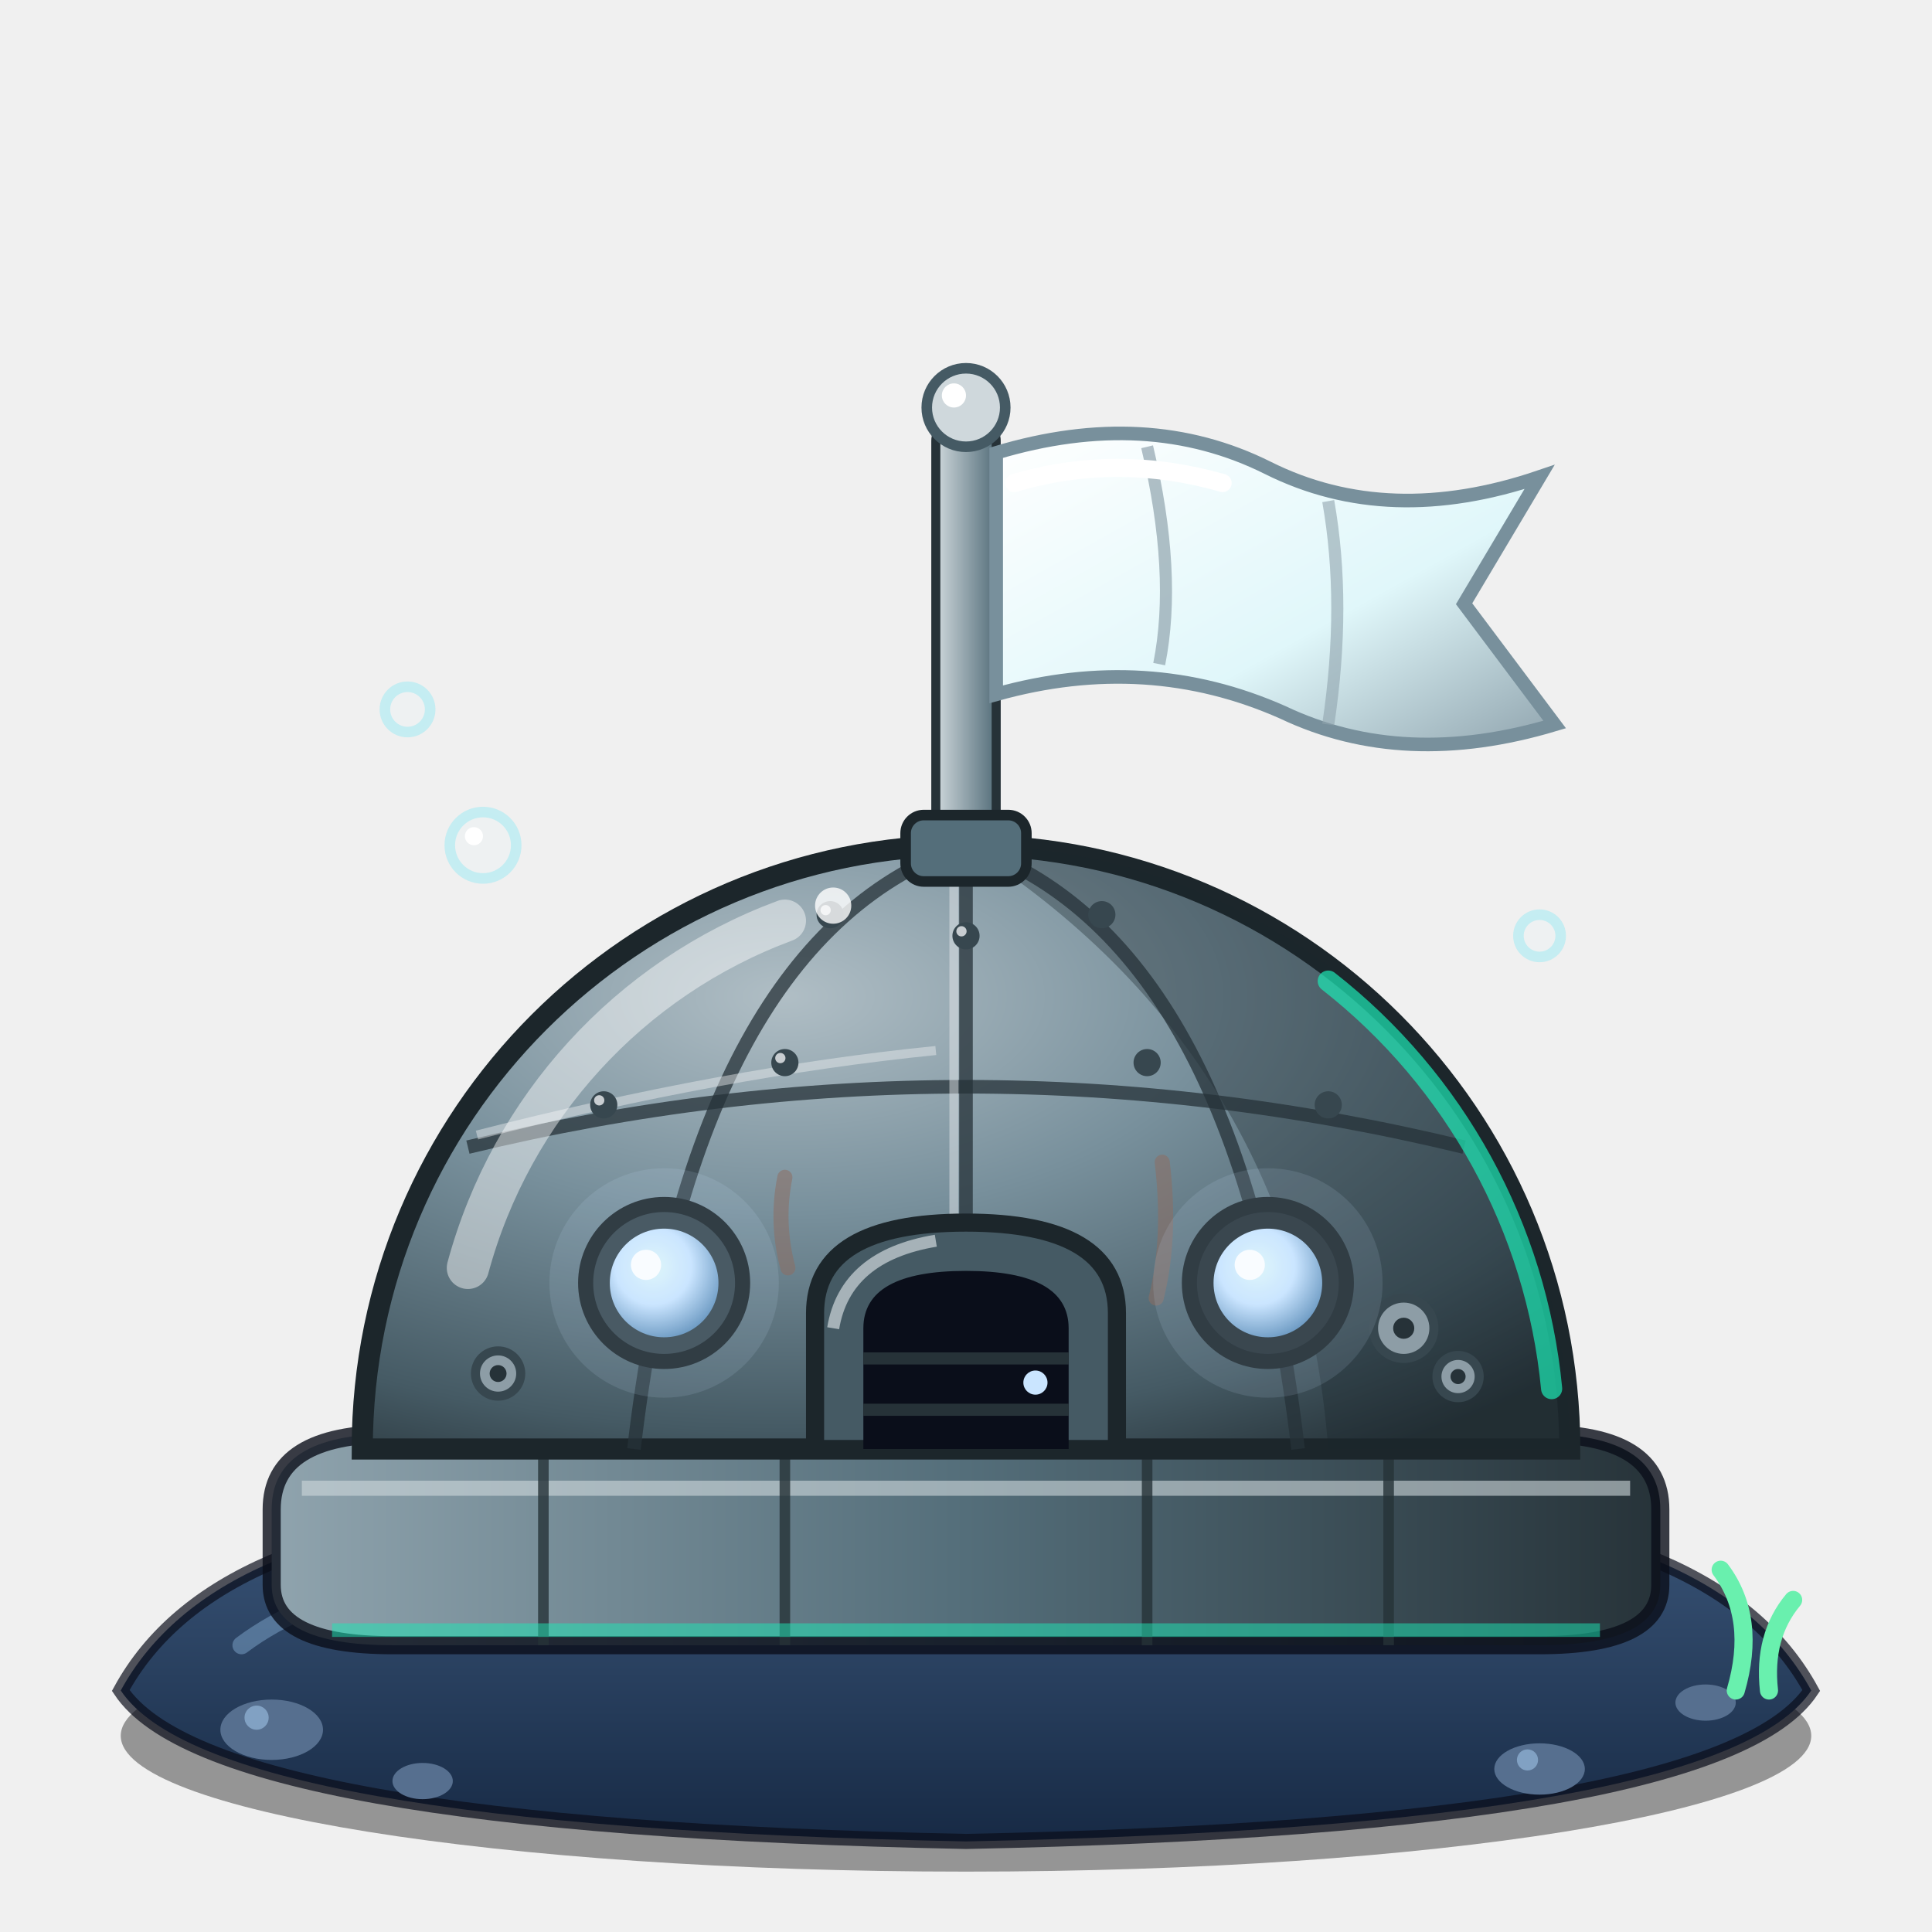
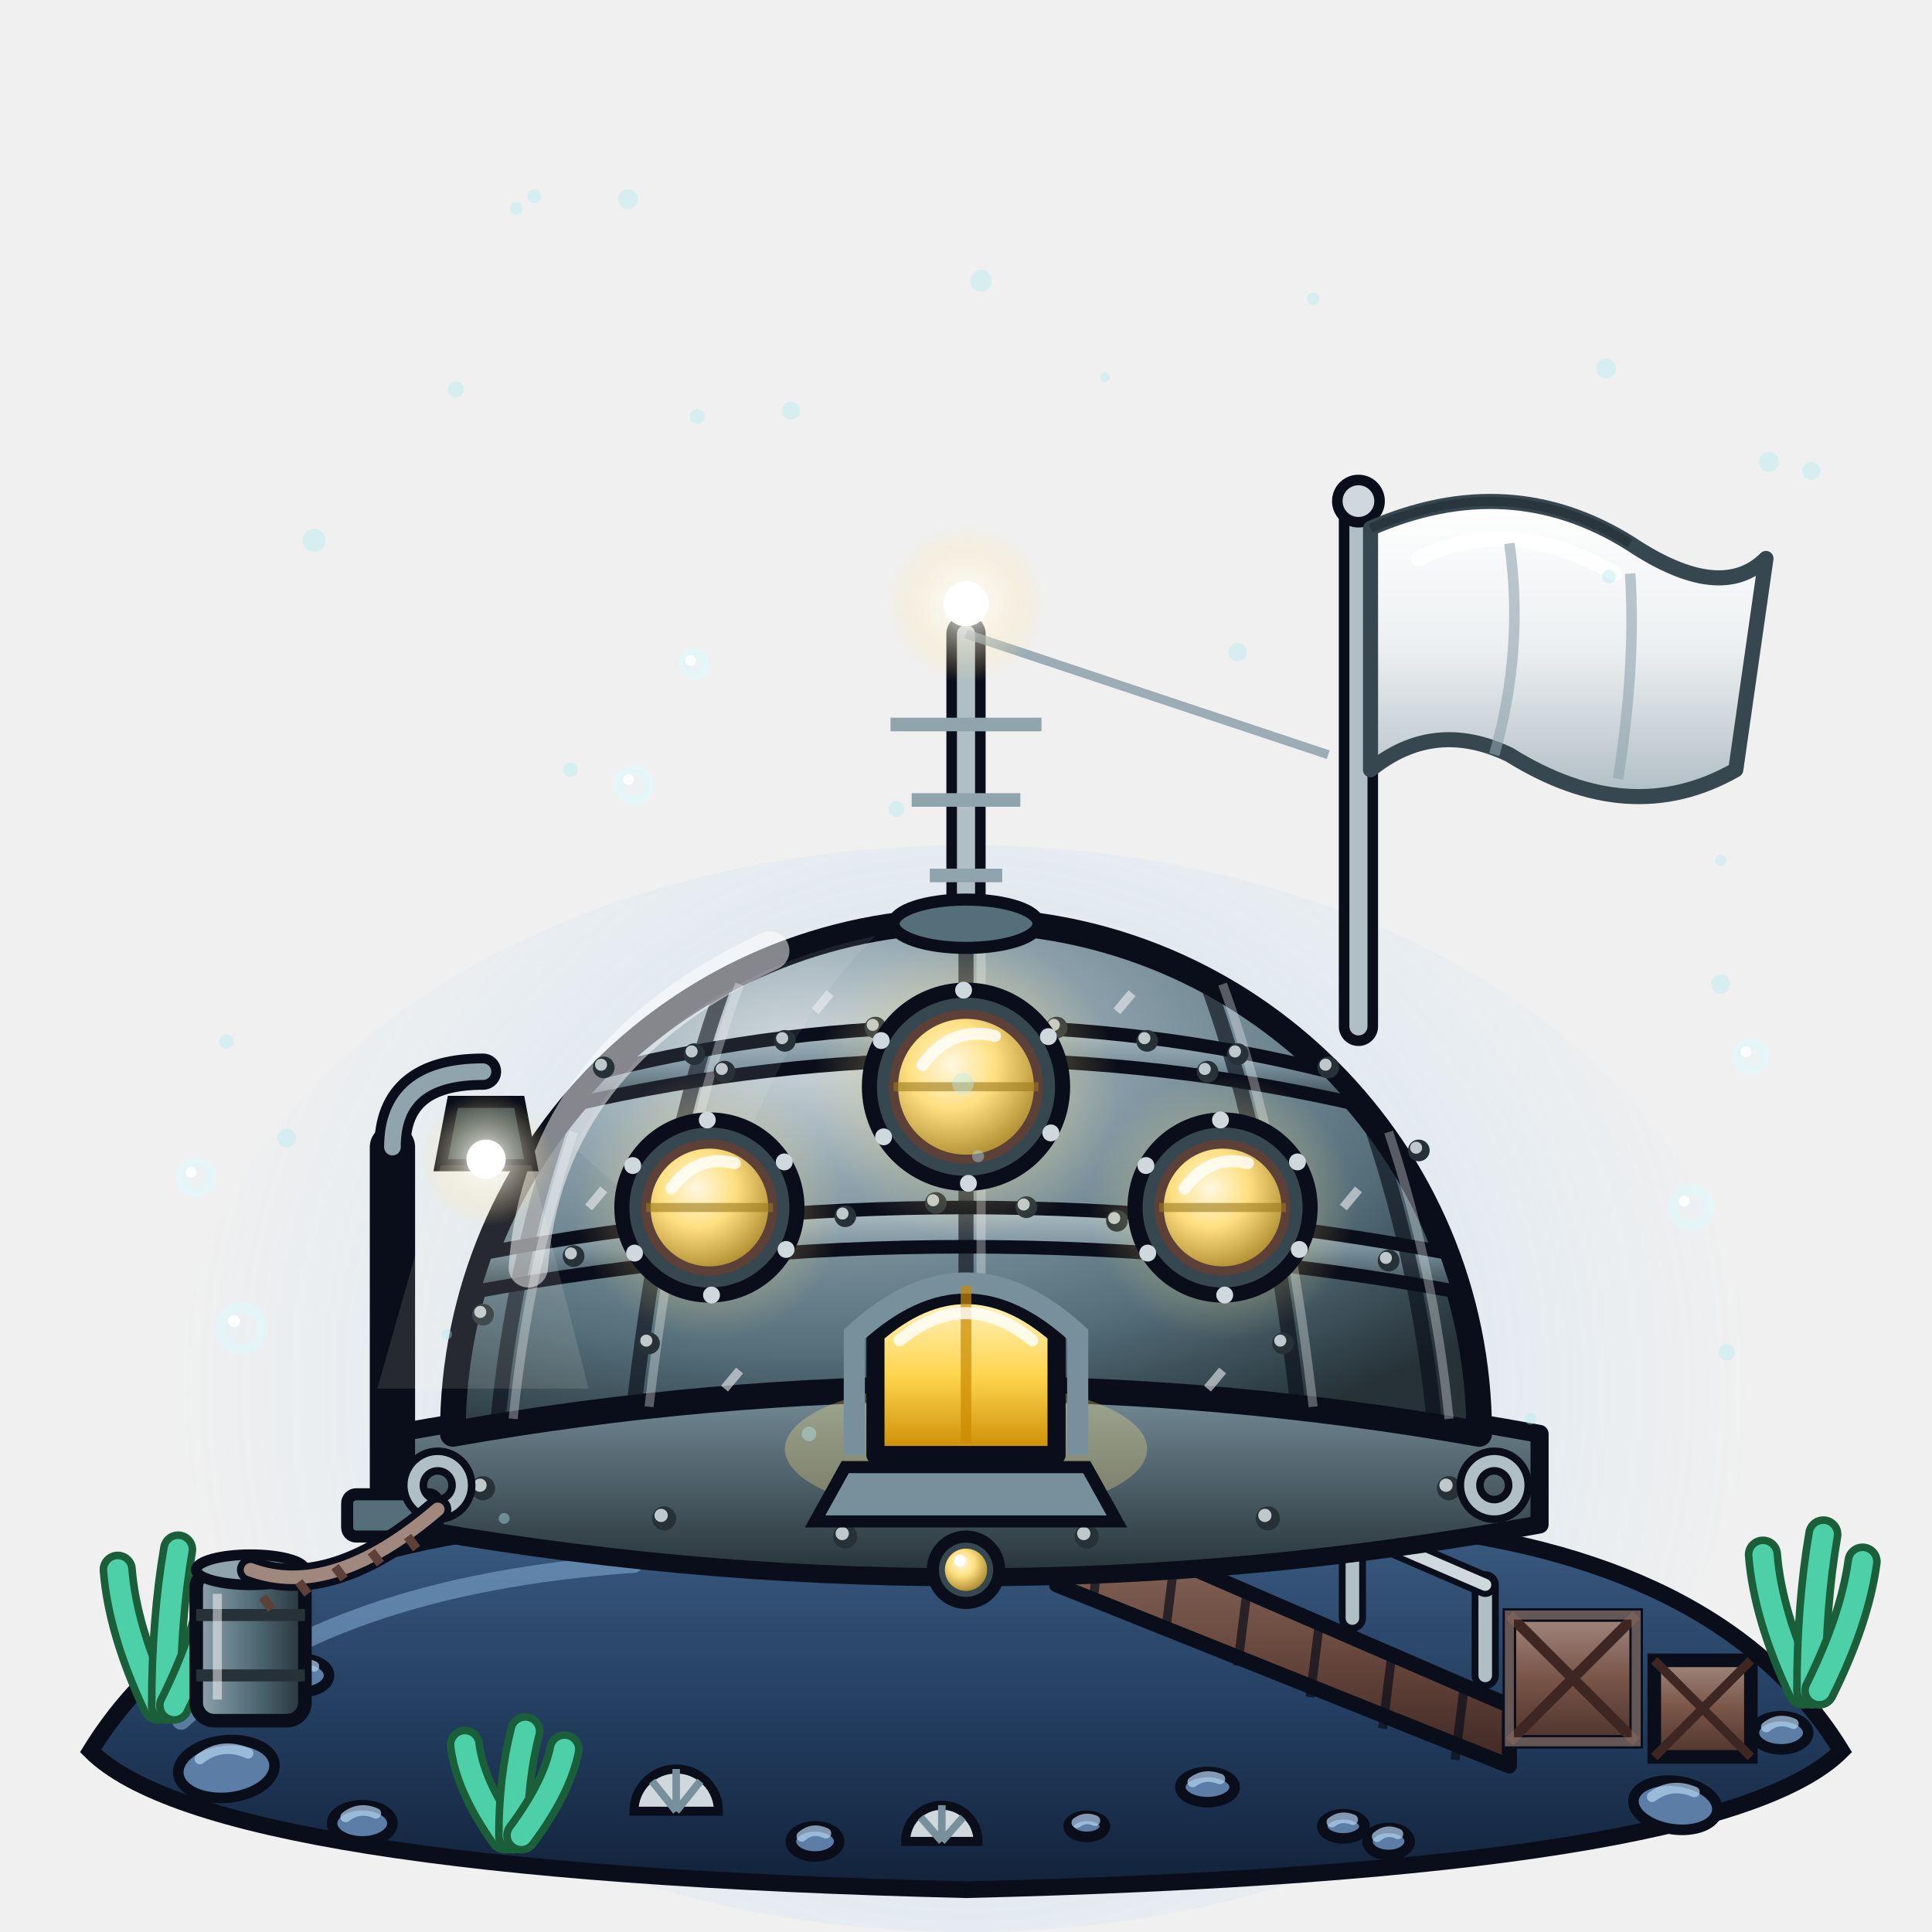
<svg xmlns="http://www.w3.org/2000/svg" viewBox="0 0 64 64">
  <defs>
+     <radialGradient id="fnGlow" cx="32" cy="46" r="26" gradientUnits="userSpaceOnUse">
+       <stop offset="0" stop-color="#90CAF9" stop-opacity="0.3" />
+       <stop offset="0.6" stop-color="#64B5F6" stop-opacity="0.1" />
+       <stop offset="1" stop-color="#64B5F6" stop-opacity="0" />
+     </radialGradient>
    <linearGradient id="fnSand" x1="0" y1="0" x2="0" y2="1">
-       <stop offset="0" stop-color="#3A5578" />
-       <stop offset="1" stop-color="#172A45" />
-     </linearGradient>
-     <radialGradient id="fnDome" cx="0.35" cy="0.25" r="0.9">
+       <stop offset="0" stop-color="#3A5A80" />
+       <stop offset="0.55" stop-color="#223C5E" />
+       <stop offset="1" stop-color="#12223A" />
+     </linearGradient>
+     <radialGradient id="fnMetal" cx="0.35" cy="0.25" r="0.85">
+       <stop offset="0" stop-color="#CFD8DC" />
+       <stop offset="0.3" stop-color="#90A4AE" />
+       <stop offset="0.7" stop-color="#546E7A" />
+       <stop offset="1" stop-color="#263238" />
+     </radialGradient>
+     <linearGradient id="fnBand" x1="0" y1="0" x2="0" y2="1">
      <stop offset="0" stop-color="#B0BEC5" />
-       <stop offset="0.4" stop-color="#78909C" />
-       <stop offset="0.8" stop-color="#455A64" />
+       <stop offset="0.5" stop-color="#78909C" />
+       <stop offset="1" stop-color="#37474F" />
+     </linearGradient>
+     <linearGradient id="fnBase" x1="0" y1="0" x2="0" y2="1">
+       <stop offset="0" stop-color="#78909C" />
      <stop offset="1" stop-color="#263238" />
-     </radialGradient>
-     <linearGradient id="fnBand" x1="0" y1="0" x2="1" y2="0">
+     </linearGradient>
+     <radialGradient id="fnWindow" cx="0.4" cy="0.35" r="0.75">
+       <stop offset="0" stop-color="#FFF8E1" />
+       <stop offset="0.4" stop-color="#FFE082" />
+       <stop offset="1" stop-color="#9C7A1E" />
+     </radialGradient>
+     <radialGradient id="fnWinGlow" cx="0.5" cy="0.5" r="0.5">
+       <stop offset="0" stop-color="#FFE082" stop-opacity="0.55" />
+       <stop offset="1" stop-color="#FFE082" stop-opacity="0" />
+     </radialGradient>
+     <linearGradient id="fnDoor" x1="0" y1="0" x2="0" y2="1">
+       <stop offset="0" stop-color="#FFF3C4" />
+       <stop offset="0.5" stop-color="#FFD54F" />
+       <stop offset="1" stop-color="#C98A00" />
+     </linearGradient>
+     <linearGradient id="fnFlag" x1="0" y1="0" x2="0" y2="1">
+       <stop offset="0" stop-color="#FFFFFF" />
+       <stop offset="0.5" stop-color="#ECEFF1" />
+       <stop offset="1" stop-color="#B0BEC5" />
+     </linearGradient>
+     <linearGradient id="fnPlank" x1="0" y1="0" x2="0" y2="1">
+       <stop offset="0" stop-color="#8D6E63" />
+       <stop offset="0.5" stop-color="#6D4C41" />
+       <stop offset="1" stop-color="#3E2723" />
+     </linearGradient>
+     <radialGradient id="fnLamp" cx="0.5" cy="0.5" r="0.5">
+       <stop offset="0" stop-color="#FFFFFF" stop-opacity="0.95" />
+       <stop offset="0.4" stop-color="#FFF8E1" stop-opacity="0.5" />
+       <stop offset="1" stop-color="#FFE082" stop-opacity="0" />
+     </radialGradient>
+     <linearGradient id="fnPost" x1="0" y1="0" x2="1" y2="0">
+       <stop offset="0" stop-color="#B0BEC5" />
+       <stop offset="0.5" stop-color="#607D8B" />
+       <stop offset="1" stop-color="#263238" />
+     </linearGradient>
+     <linearGradient id="fnCrate" x1="0" y1="0" x2="0" y2="1">
+       <stop offset="0" stop-color="#A1887F" />
+       <stop offset="0.5" stop-color="#795548" />
+       <stop offset="1" stop-color="#4E342E" />
+     </linearGradient>
+     <linearGradient id="fnBarrel" x1="0" y1="0" x2="1" y2="0">
      <stop offset="0" stop-color="#90A4AE" />
      <stop offset="0.5" stop-color="#546E7A" />
      <stop offset="1" stop-color="#263238" />
    </linearGradient>
-     <linearGradient id="fnFlag" x1="0" y1="0" x2="1" y2="1">
-       <stop offset="0" stop-color="#FFFFFF" />
-       <stop offset="0.6" stop-color="#E0F7FA" />
-       <stop offset="1" stop-color="#90A4AE" />
-     </linearGradient>
-     <linearGradient id="fnPole" x1="0" y1="0" x2="1" y2="0">
-       <stop offset="0" stop-color="#CFD8DC" />
-       <stop offset="1" stop-color="#546E7A" />
-     </linearGradient>
-     <radialGradient id="fnPort" cx="0.4" cy="0.35" r="0.7">
-       <stop offset="0" stop-color="#E0F7FA" />
-       <stop offset="0.5" stop-color="#CAE5FF" />
-       <stop offset="1" stop-color="#5C8DB8" />
-     </radialGradient>
  </defs>
-   <ellipse cx="32" cy="57.5" rx="28" ry="4.5" fill="#000" fill-opacity="0.38" />
-   <path d="M4 56 Q7 50.5 18 50 H46 Q57 50.5 60 56 Q57 60.5 32 61 Q7 60.5 4 56 Z" fill="url(#fnSand)" stroke="#0A0E1A" stroke-width="0.5" stroke-opacity="0.7" />
-   <path d="M8 54.5 Q12 51.5 22 51.2" fill="none" stroke="#7FA6CC" stroke-width="0.6" stroke-opacity="0.5" stroke-linecap="round" />
-   <g fill="#566F8F">
-     <ellipse cx="9" cy="57.3" rx="1.7" ry="1" />
-     <ellipse cx="14" cy="59" rx="1" ry="0.6" />
-     <ellipse cx="51" cy="58.6" rx="1.5" ry="0.85" />
-     <ellipse cx="56.5" cy="56.4" rx="1" ry="0.6" />
-   </g>
-   <g fill="#9EC3E6" fill-opacity="0.6">
-     <circle cx="8.5" cy="56.9" r="0.4" />
-     <circle cx="50.6" cy="58.3" r="0.35" />
-   </g>
-   <path d="M57.5 56 Q58.2 53.6 57 52 M58.6 56 Q58.4 54.2 59.4 53" fill="none" stroke="#69F0AE" stroke-width="0.6" stroke-linecap="round" />
-   <path d="M9 50 Q9 47.5 13 47.5 H51 Q55 47.5 55 50 V52.5 Q55 54.5 51 54.5 H13 Q9 54.5 9 52.5 Z" fill="url(#fnBand)" stroke="#0A0E1A" stroke-width="0.6" stroke-opacity="0.8" />
-   <path d="M10 49.3 H54" stroke="#CFD8DC" stroke-width="0.5" stroke-opacity="0.6" />
-   <path d="M18 47.5 V54.5 M26 47.5 V54.5 M38 47.5 V54.5 M46 47.5 V54.5" stroke="#263238" stroke-width="0.35" stroke-opacity="0.8" />
-   <path d="M11 54 H53" stroke="#1DE9B6" stroke-width="0.45" stroke-opacity="0.5" />
-   <path d="M12 48 A20 20 0 0 1 52 48 Z" fill="url(#fnDome)" stroke="#1C262B" stroke-width="0.7" />
-   <path d="M32 28 A20 20 0 0 1 52 48 H44 Q43 35 32 28 Z" fill="#1C262B" fill-opacity="0.35" />
-   <g fill="none" stroke="#263238" stroke-width="0.45" stroke-opacity="0.75">
-     <path d="M32 28 V48" />
-     <path d="M32 28 Q23 31 21 48" />
-     <path d="M32 28 Q41 31 43 48" />
-     <path d="M15.5 38 Q32 34 48.5 38" />
-   </g>
-   <g fill="none" stroke="#ECEFF1" stroke-width="0.3" stroke-opacity="0.45">
-     <path d="M31.6 28.5 V47" />
-     <path d="M15.8 37.6 Q24 35.5 31 34.8" />
-   </g>
-   <g fill="#37474F">
-     <circle cx="20" cy="36.6" r="0.45" />
-     <circle cx="26" cy="35.2" r="0.45" />
-     <circle cx="38" cy="35.2" r="0.45" />
-     <circle cx="44" cy="36.6" r="0.45" />
-     <circle cx="32" cy="31" r="0.45" />
-     <circle cx="27.5" cy="30.3" r="0.45" />
-     <circle cx="36.5" cy="30.3" r="0.45" />
-   </g>
-   <g fill="#ECEFF1" fill-opacity="0.8">
-     <circle cx="19.85" cy="36.45" r="0.17" />
-     <circle cx="25.85" cy="35.05" r="0.17" />
-     <circle cx="31.85" cy="30.85" r="0.17" />
-     <circle cx="27.35" cy="30.15" r="0.17" />
-   </g>
-   <g fill="#8D9DA6" stroke="#37474F" stroke-width="0.3">
-     <circle cx="46.5" cy="44" r="1" />
-     <circle cx="48.3" cy="45.6" r="0.7" />
-     <circle cx="16.5" cy="45.5" r="0.75" />
-   </g>
-   <g fill="#263238">
-     <circle cx="46.5" cy="44" r="0.35" />
-     <circle cx="48.3" cy="45.6" r="0.25" />
-     <circle cx="16.5" cy="45.5" r="0.28" />
-   </g>
-   <path d="M38.5 38.5 Q38.8 41 38.3 43 M26 39 Q25.7 40.5 26.1 42" fill="none" stroke="#8D6E63" stroke-width="0.5" stroke-opacity="0.55" stroke-linecap="round" />
-   <path d="M15.5 42 A17 17 0 0 1 26 30.5" fill="none" stroke="#fff" stroke-width="1.4" stroke-linecap="round" stroke-opacity="0.45" />
-   <circle cx="27.6" cy="30" r="0.6" fill="#fff" fill-opacity="0.8" />
-   <path d="M44 32.5 A19.5 19.5 0 0 1 51.4 46" fill="none" stroke="#1DE9B6" stroke-width="0.7" stroke-opacity="0.7" stroke-linecap="round" />
-   <g>
-     <circle cx="22" cy="42.5" r="2.6" fill="#37474F" stroke="#1C262B" stroke-width="0.5" />
-     <circle cx="22" cy="42.5" r="1.8" fill="url(#fnPort)" />
-     <circle cx="21.4" cy="41.9" r="0.5" fill="#fff" />
-     <circle cx="42" cy="42.5" r="2.6" fill="#263238" stroke="#1C262B" stroke-width="0.5" />
-     <circle cx="42" cy="42.5" r="1.8" fill="url(#fnPort)" />
-     <circle cx="41.4" cy="41.9" r="0.5" fill="#fff" />
-     <circle cx="22" cy="42.5" r="3.8" fill="#CAE5FF" fill-opacity="0.12" />
-     <circle cx="42" cy="42.5" r="3.8" fill="#CAE5FF" fill-opacity="0.12" />
-   </g>
-   <path d="M27 48 V43.5 Q27 40.5 32 40.5 Q37 40.5 37 43.5 V48 Z" fill="#455A64" stroke="#1C262B" stroke-width="0.6" />
-   <path d="M28.6 48 V44 Q28.6 42.1 32 42.1 Q35.4 42.1 35.4 44 V48 Z" fill="#0A0E1A" />
-   <path d="M28.6 45 H35.4 M28.6 46.7 H35.4" stroke="#263238" stroke-width="0.4" />
-   <circle cx="34.3" cy="45.8" r="0.4" fill="#CAE5FF" />
-   <path d="M27.6 44 Q28 41.6 31 41.1" fill="none" stroke="#CFD8DC" stroke-width="0.4" stroke-opacity="0.7" />
-   <rect x="31" y="14" width="2" height="15" rx="0.6" fill="url(#fnPole)" stroke="#263238" stroke-width="0.3" />
-   <circle cx="32" cy="13.5" r="1.3" fill="#CFD8DC" stroke="#455A64" stroke-width="0.35" />
-   <circle cx="31.6" cy="13.1" r="0.4" fill="#fff" />
-   <rect x="30" y="27" width="4" height="2.2" rx="0.6" fill="#546E7A" stroke="#1C262B" stroke-width="0.35" />
-   <path d="M33 15 Q38 13.5 42 15.5 Q46 17.5 51 15.8 L48.5 20 L51.5 24 Q46.5 25.5 42.5 23.6 Q38 21.6 33 23 Z" fill="url(#fnFlag)" stroke="#78909C" stroke-width="0.45" />
-   <path d="M38 14.8 Q39 19 38.4 22" fill="none" stroke="#90A4AE" stroke-width="0.4" stroke-opacity="0.7" />
-   <path d="M44 16.6 Q44.6 20 44 24" fill="none" stroke="#90A4AE" stroke-width="0.4" stroke-opacity="0.6" />
-   <path d="M33.6 16 Q37 15 40.5 16" fill="none" stroke="#fff" stroke-width="0.6" stroke-linecap="round" />
-   <g fill="#E0F7FA" fill-opacity="0.12" stroke="#B2EBF2" stroke-width="0.35" stroke-opacity="0.7">
-     <circle cx="16" cy="28" r="1.1" />
-     <circle cx="13.5" cy="23.5" r="0.75" />
-     <circle cx="51" cy="31" r="0.7" />
-   </g>
-   <circle cx="15.7" cy="27.7" r="0.3" fill="#fff" />
+   <ellipse cx="32" cy="46" rx="26" ry="18" fill="url(#fnGlow)" />
+   <ellipse cx="32" cy="58.4" rx="27" ry="3.8" fill="#000" fill-opacity="0.42" />
+   <path d="M3 58 Q7 51.5 18 50.5 H46 Q57 51.5 61 58 Q57 62 32 62.6 Q7 62 3 58 Z" fill="url(#fnSand)" stroke="#0A0E1A" stroke-width="0.55" />
+   <path d="M6 57 Q11 52.5 21 51.8" fill="none" stroke="#7FA6CC" stroke-width="0.6" stroke-opacity="0.6" stroke-linecap="round" />
+   <g>
+     <ellipse cx="7.5" cy="58.6" rx="1.6" ry="0.95" fill="#5C7EA6" stroke="#0A0E1A" stroke-width="0.35" transform="rotate(-6 7.5 58.6)" />
+     <path d="M6.62 58.27 Q7.34 57.7 8.22 58.08" fill="none" stroke="#B4D4F0" stroke-width="0.35" stroke-opacity="0.7" stroke-linecap="round" />
+     <ellipse cx="12" cy="60.4" rx="1" ry="0.6" fill="#5C7EA6" stroke="#0A0E1A" stroke-width="0.35" />
+     <path d="M11.45 60.19 Q11.9 59.83 12.45 60.07" fill="none" stroke="#B4D4F0" stroke-width="0.35" stroke-opacity="0.7" stroke-linecap="round" />
+     <ellipse cx="55.5" cy="59.8" rx="1.4" ry="0.8" fill="#5C7EA6" stroke="#0A0E1A" stroke-width="0.35" transform="rotate(8 55.5 59.8)" />
+     <path d="M54.73 59.52 Q55.36 59.04 56.13 59.36" fill="none" stroke="#B4D4F0" stroke-width="0.35" stroke-opacity="0.7" stroke-linecap="round" />
+     <ellipse cx="59" cy="57.4" rx="0.9" ry="0.55" fill="#5C7EA6" stroke="#0A0E1A" stroke-width="0.35" />
+     <path d="M58.51 57.21 Q58.91 56.88 59.41 57.1" fill="none" stroke="#B4D4F0" stroke-width="0.35" stroke-opacity="0.7" stroke-linecap="round" />
+     <ellipse cx="27" cy="61" rx="0.8" ry="0.5" fill="#5C7EA6" stroke="#0A0E1A" stroke-width="0.35" />
+     <path d="M26.56 60.83 Q26.92 60.52 27.36 60.73" fill="none" stroke="#B4D4F0" stroke-width="0.35" stroke-opacity="0.7" stroke-linecap="round" />
+     <ellipse cx="46" cy="61" rx="0.7" ry="0.45" fill="#5C7EA6" stroke="#0A0E1A" stroke-width="0.35" />
+     <path d="M45.62 60.84 Q45.93 60.57 46.31 60.75" fill="none" stroke="#B4D4F0" stroke-width="0.35" stroke-opacity="0.7" stroke-linecap="round" />
+     <ellipse cx="10" cy="55.5" rx="0.9" ry="0.55" fill="#5C7EA6" stroke="#0A0E1A" stroke-width="0.35" />
+     <path d="M9.51 55.31 Q9.91 54.98 10.4 55.2" fill="none" stroke="#B4D4F0" stroke-width="0.35" stroke-opacity="0.7" stroke-linecap="round" />
+     <path d="M5.23 56.5 Q4.06 54.02 3.9 52" fill="none" stroke="#1B5E3A" stroke-width="1.2" stroke-linecap="round" />
+     <path d="M5.23 56.5 Q4.06 54.02 3.9 52" fill="none" stroke="#4DD0A8" stroke-width="0.7" stroke-linecap="round" />
+     <path d="M5.5 56.5 Q5.5 53.65 5.9 51.33" fill="none" stroke="#1B5E3A" stroke-width="1.2" stroke-linecap="round" />
+     <path d="M5.5 56.5 Q5.5 53.65 5.9 51.33" fill="none" stroke="#4DD0A8" stroke-width="0.7" stroke-linecap="round" />
+     <path d="M5.77 56.5 Q6.94 54.15 7.2 52.23" fill="none" stroke="#1B5E3A" stroke-width="1.2" stroke-linecap="round" />
+     <path d="M5.77 56.5 Q6.94 54.15 7.2 52.23" fill="none" stroke="#4DD0A8" stroke-width="0.7" stroke-linecap="round" />
+     <path d="M59.73 56 Q58.56 53.52 58.4 51.5" fill="none" stroke="#1B5E3A" stroke-width="1.2" stroke-linecap="round" />
+     <path d="M59.73 56 Q58.56 53.52 58.4 51.5" fill="none" stroke="#4DD0A8" stroke-width="0.7" stroke-linecap="round" />
+     <path d="M60 56 Q60 53.15 60.4 50.83" fill="none" stroke="#1B5E3A" stroke-width="1.2" stroke-linecap="round" />
+     <path d="M60 56 Q60 53.15 60.4 50.83" fill="none" stroke="#4DD0A8" stroke-width="0.7" stroke-linecap="round" />
+     <path d="M60.27 56 Q61.44 53.65 61.7 51.73" fill="none" stroke="#1B5E3A" stroke-width="1.2" stroke-linecap="round" />
+     <path d="M60.27 56 Q61.44 53.65 61.7 51.73" fill="none" stroke="#4DD0A8" stroke-width="0.7" stroke-linecap="round" />
+     <path d="M16.73 60.8 Q15.56 59.15 15.4 57.8" fill="none" stroke="#1B5E3A" stroke-width="1.2" stroke-linecap="round" />
+     <path d="M16.73 60.8 Q15.56 59.15 15.4 57.8" fill="none" stroke="#4DD0A8" stroke-width="0.7" stroke-linecap="round" />
+     <path d="M17 60.8 Q17 58.9 17.4 57.35" fill="none" stroke="#1B5E3A" stroke-width="1.2" stroke-linecap="round" />
+     <path d="M17 60.8 Q17 58.9 17.4 57.35" fill="none" stroke="#4DD0A8" stroke-width="0.7" stroke-linecap="round" />
+     <path d="M17.27 60.8 Q18.44 59.23 18.7 57.95" fill="none" stroke="#1B5E3A" stroke-width="1.2" stroke-linecap="round" />
+     <path d="M17.27 60.8 Q18.44 59.23 18.7 57.95" fill="none" stroke="#4DD0A8" stroke-width="0.7" stroke-linecap="round" />
+     <path d="M21 60 A1.4 1.4 0 0 1 23.8 60 Z" fill="#CFD8DC" stroke="#0A0E1A" stroke-width="0.3" />
+     <path d="M22.4 60 L21.6 59 M22.4 60 V58.6 M22.4 60 L23.2 59" fill="none" stroke="#78909C" stroke-width="0.25" />
+   </g>
+   <g>
+     <path d="M35 50 L50 56.5 L50 58.5 L35 52.5 Z" fill="url(#fnPlank)" stroke="#0A0E1A" stroke-width="0.5" stroke-linejoin="round" />
+     <path d="M36.5 50.7 L36.2 53.1" fill="none" stroke="#0A0E1A" stroke-width="0.3" stroke-opacity="0.7" />
+     <path d="M38.9 51.74 L38.6 54.14" fill="none" stroke="#0A0E1A" stroke-width="0.3" stroke-opacity="0.7" />
+     <path d="M41.3 52.78 L41 55.18" fill="none" stroke="#0A0E1A" stroke-width="0.3" stroke-opacity="0.7" />
+     <path d="M43.7 53.82 L43.4 56.22" fill="none" stroke="#0A0E1A" stroke-width="0.3" stroke-opacity="0.7" />
+     <path d="M46.1 54.86 L45.8 57.26" fill="none" stroke="#0A0E1A" stroke-width="0.3" stroke-opacity="0.7" />
+     <path d="M48.5 55.9 L48.2 58.3" fill="none" stroke="#0A0E1A" stroke-width="0.3" stroke-opacity="0.7" />
+     <path d="M36 49.8 V46.8" fill="none" stroke="#0A0E1A" stroke-width="0.9" stroke-linecap="round" />
+     <path d="M36 49.8 V46.8" fill="none" stroke="#B0BEC5" stroke-width="0.45" stroke-linecap="round" />
+     <path d="M40.4 51.7 V48.7" fill="none" stroke="#0A0E1A" stroke-width="0.9" stroke-linecap="round" />
+     <path d="M40.4 51.7 V48.7" fill="none" stroke="#B0BEC5" stroke-width="0.45" stroke-linecap="round" />
+     <path d="M44.8 53.6 V50.6" fill="none" stroke="#0A0E1A" stroke-width="0.9" stroke-linecap="round" />
+     <path d="M44.8 53.6 V50.6" fill="none" stroke="#B0BEC5" stroke-width="0.45" stroke-linecap="round" />
+     <path d="M49.2 55.5 V52.5" fill="none" stroke="#0A0E1A" stroke-width="0.9" stroke-linecap="round" />
+     <path d="M49.2 55.5 V52.5" fill="none" stroke="#B0BEC5" stroke-width="0.45" stroke-linecap="round" />
+     <path d="M36 46.8 L49.2 52.5" fill="none" stroke="#0A0E1A" stroke-width="0.8" stroke-linecap="round" />
+     <path d="M36 46.8 L49.2 52.5" fill="none" stroke="#CFD8DC" stroke-width="0.4" stroke-linecap="round" />
+   </g>
+   <path d="M13 47.5 Q32 44 51 47.5 L51 50.5 Q32 54 13 50.5 Z" fill="url(#fnBase)" stroke="#0A0E1A" stroke-width="0.6" stroke-linejoin="round" />
+   <g>
+     <circle cx="16" cy="49.3" r="0.4" fill="#263238" />
+     <circle cx="15.9" cy="49.2" r="0.22" fill="#CFD8DC" fill-opacity="0.9" />
+     <circle cx="22" cy="50.3" r="0.4" fill="#263238" />
+     <circle cx="21.9" cy="50.2" r="0.22" fill="#CFD8DC" fill-opacity="0.9" />
+     <circle cx="28" cy="50.9" r="0.4" fill="#263238" />
+     <circle cx="27.9" cy="50.8" r="0.22" fill="#CFD8DC" fill-opacity="0.9" />
+     <circle cx="36" cy="50.9" r="0.4" fill="#263238" />
+     <circle cx="35.9" cy="50.8" r="0.22" fill="#CFD8DC" fill-opacity="0.9" />
+     <circle cx="42" cy="50.3" r="0.4" fill="#263238" />
+     <circle cx="41.9" cy="50.2" r="0.22" fill="#CFD8DC" fill-opacity="0.9" />
+     <circle cx="48" cy="49.3" r="0.4" fill="#263238" />
+     <circle cx="47.9" cy="49.2" r="0.22" fill="#CFD8DC" fill-opacity="0.9" />
+   </g>
+   <path d="M15 47.5 A17 17 0 0 1 49 47.5 Q32 44.5 15 47.5 Z" fill="url(#fnMetal)" stroke="#0A0E1A" stroke-width="0.85" stroke-linejoin="round" />
+   <g>
+     <path d="M19.96 35.5 Q32 32.5 44.04 35.5 L45.05 36.6 Q32 33.6 18.95 36.6 Z" fill="url(#fnBand)" stroke="#0A0E1A" stroke-width="0.45" />
+     <path d="M16.09 41.5 Q32 38.5 47.91 41.5 L48.34 42.8 Q32 39.8 15.66 42.8 Z" fill="url(#fnBand)" stroke="#0A0E1A" stroke-width="0.45" />
+     <path d="M32 30.5 V46" fill="none" stroke="#0A0E1A" stroke-width="0.5" stroke-opacity="0.65" />
+     <path d="M32 30.5 V46" fill="none" stroke="#ECEFF1" stroke-width="0.3" stroke-opacity="0.35" transform="translate(0.5 0)" />
+     <path d="M24 32.6 Q22 38 21 46.6" fill="none" stroke="#0A0E1A" stroke-width="0.5" stroke-opacity="0.65" />
+     <path d="M24 32.6 Q22 38 21 46.6" fill="none" stroke="#ECEFF1" stroke-width="0.3" stroke-opacity="0.35" transform="translate(0.5 0)" />
+     <path d="M40 32.6 Q42 38 43 46.6" fill="none" stroke="#0A0E1A" stroke-width="0.5" stroke-opacity="0.65" />
+     <path d="M40 32.6 Q42 38 43 46.6" fill="none" stroke="#ECEFF1" stroke-width="0.3" stroke-opacity="0.35" transform="translate(0.5 0)" />
+     <path d="M18.5 37.5 Q17 42 16.5 47" fill="none" stroke="#0A0E1A" stroke-width="0.5" stroke-opacity="0.65" />
+     <path d="M18.5 37.5 Q17 42 16.5 47" fill="none" stroke="#ECEFF1" stroke-width="0.3" stroke-opacity="0.35" transform="translate(0.5 0)" />
+     <path d="M45.5 37.5 Q47 42 47.5 47" fill="none" stroke="#0A0E1A" stroke-width="0.5" stroke-opacity="0.65" />
+     <path d="M45.5 37.5 Q47 42 47.5 47" fill="none" stroke="#ECEFF1" stroke-width="0.3" stroke-opacity="0.35" transform="translate(0.5 0)" />
+     <path d="M19 38 Q22 32.5 29 31 Q25 35 23.5 42 Z" fill="#FFFFFF" fill-opacity="0.08" />
+     <path d="M17.5 42 Q18 35 25.5 31.5" fill="none" stroke="#FFFFFF" stroke-width="1.3" stroke-opacity="0.5" stroke-linecap="round" />
+   </g>
+   <g>
+     <circle cx="17" cy="38.11" r="0.36" fill="#263238" />
+     <circle cx="16.91" cy="38.02" r="0.2" fill="#CFD8DC" fill-opacity="0.9" />
+     <circle cx="20" cy="35.36" r="0.36" fill="#263238" />
+     <circle cx="19.91" cy="35.27" r="0.2" fill="#CFD8DC" fill-opacity="0.9" />
+     <circle cx="23" cy="34.92" r="0.36" fill="#263238" />
+     <circle cx="22.91" cy="34.83" r="0.2" fill="#CFD8DC" fill-opacity="0.9" />
+     <circle cx="26" cy="34.48" r="0.36" fill="#263238" />
+     <circle cx="25.91" cy="34.39" r="0.2" fill="#CFD8DC" fill-opacity="0.9" />
+     <circle cx="29" cy="34.04" r="0.36" fill="#263238" />
+     <circle cx="28.91" cy="33.95" r="0.2" fill="#CFD8DC" fill-opacity="0.9" />
+     <circle cx="32" cy="33.6" r="0.36" fill="#263238" />
+     <circle cx="31.91" cy="33.51" r="0.2" fill="#CFD8DC" fill-opacity="0.9" />
+     <circle cx="35" cy="34.04" r="0.36" fill="#263238" />
+     <circle cx="34.91" cy="33.95" r="0.2" fill="#CFD8DC" fill-opacity="0.9" />
+     <circle cx="38" cy="34.48" r="0.36" fill="#263238" />
+     <circle cx="37.91" cy="34.39" r="0.2" fill="#CFD8DC" fill-opacity="0.9" />
+     <circle cx="41" cy="34.92" r="0.36" fill="#263238" />
+     <circle cx="40.91" cy="34.83" r="0.2" fill="#CFD8DC" fill-opacity="0.9" />
+     <circle cx="44" cy="35.36" r="0.36" fill="#263238" />
+     <circle cx="43.91" cy="35.27" r="0.2" fill="#CFD8DC" fill-opacity="0.9" />
+     <circle cx="47" cy="38.11" r="0.36" fill="#263238" />
+     <circle cx="46.91" cy="38.02" r="0.2" fill="#CFD8DC" fill-opacity="0.9" />
+     <circle cx="16" cy="43.55" r="0.36" fill="#263238" />
+     <circle cx="15.91" cy="43.46" r="0.2" fill="#CFD8DC" fill-opacity="0.9" />
+     <circle cx="19" cy="41.61" r="0.36" fill="#263238" />
+     <circle cx="18.91" cy="41.52" r="0.2" fill="#CFD8DC" fill-opacity="0.9" />
+     <circle cx="22" cy="41.17" r="0.36" fill="#263238" />
+     <circle cx="21.91" cy="41.08" r="0.2" fill="#CFD8DC" fill-opacity="0.9" />
+     <circle cx="25" cy="40.73" r="0.36" fill="#263238" />
+     <circle cx="24.91" cy="40.64" r="0.2" fill="#CFD8DC" fill-opacity="0.9" />
+     <circle cx="28" cy="40.29" r="0.36" fill="#263238" />
+     <circle cx="27.91" cy="40.2" r="0.2" fill="#CFD8DC" fill-opacity="0.9" />
+     <circle cx="31" cy="39.85" r="0.36" fill="#263238" />
+     <circle cx="30.91" cy="39.76" r="0.2" fill="#CFD8DC" fill-opacity="0.9" />
+     <circle cx="34" cy="39.99" r="0.36" fill="#263238" />
+     <circle cx="33.91" cy="39.9" r="0.2" fill="#CFD8DC" fill-opacity="0.9" />
+     <circle cx="37" cy="40.44" r="0.36" fill="#263238" />
+     <circle cx="36.91" cy="40.35" r="0.2" fill="#CFD8DC" fill-opacity="0.9" />
+     <circle cx="40" cy="40.88" r="0.36" fill="#263238" />
+     <circle cx="39.91" cy="40.79" r="0.2" fill="#CFD8DC" fill-opacity="0.9" />
+     <circle cx="43" cy="41.32" r="0.36" fill="#263238" />
+     <circle cx="42.91" cy="41.23" r="0.2" fill="#CFD8DC" fill-opacity="0.9" />
+     <circle cx="46" cy="41.76" r="0.36" fill="#263238" />
+     <circle cx="45.91" cy="41.67" r="0.2" fill="#CFD8DC" fill-opacity="0.9" />
+     <circle cx="32" cy="33" r="0.36" fill="#263238" />
+     <circle cx="31.91" cy="32.91" r="0.2" fill="#CFD8DC" fill-opacity="0.9" />
+     <circle cx="24" cy="35.5" r="0.36" fill="#263238" />
+     <circle cx="23.91" cy="35.41" r="0.2" fill="#CFD8DC" fill-opacity="0.9" />
+     <circle cx="40" cy="35.5" r="0.36" fill="#263238" />
+     <circle cx="39.91" cy="35.41" r="0.2" fill="#CFD8DC" fill-opacity="0.9" />
+     <circle cx="21.5" cy="44.5" r="0.36" fill="#263238" />
+     <circle cx="21.41" cy="44.41" r="0.2" fill="#CFD8DC" fill-opacity="0.9" />
+     <circle cx="42.5" cy="44.5" r="0.36" fill="#263238" />
+     <circle cx="42.41" cy="44.41" r="0.2" fill="#CFD8DC" fill-opacity="0.9" />
+     <circle cx="32" cy="45" r="0.36" fill="#263238" />
+     <circle cx="31.91" cy="44.91" r="0.2" fill="#CFD8DC" fill-opacity="0.9" />
+   </g>
+   <g>
+     <circle cx="23.5" cy="40" r="4.41" fill="url(#fnWinGlow)" />
+     <circle cx="23.5" cy="40" r="2.9" fill="#37474F" stroke="#0A0E1A" stroke-width="0.5" />
+     <circle cx="23.5" cy="40" r="2.1" fill="url(#fnWindow)" stroke="#5D4037" stroke-width="0.3" />
+     <path d="M22.24 39.37 Q23.08 38.22 24.34 38.53" fill="none" stroke="#FFFFFF" stroke-width="0.4" stroke-opacity="0.8" stroke-linecap="round" />
+     <path d="M21.4 40 H25.6" fill="none" stroke="#9C7A1E" stroke-width="0.3" stroke-opacity="0.6" />
+     <circle cx="26.04" cy="41.39" r="0.28" fill="#CFD8DC" />
+     <circle cx="23.57" cy="42.9" r="0.28" fill="#CFD8DC" />
+     <circle cx="21.02" cy="41.51" r="0.28" fill="#CFD8DC" />
+     <circle cx="20.96" cy="38.61" r="0.28" fill="#CFD8DC" />
+     <circle cx="23.43" cy="37.1" r="0.28" fill="#CFD8DC" />
+     <circle cx="25.98" cy="38.49" r="0.28" fill="#CFD8DC" />
+     <circle cx="40.5" cy="40" r="4.41" fill="url(#fnWinGlow)" />
+     <circle cx="40.5" cy="40" r="2.9" fill="#37474F" stroke="#0A0E1A" stroke-width="0.5" />
+     <circle cx="40.5" cy="40" r="2.1" fill="url(#fnWindow)" stroke="#5D4037" stroke-width="0.3" />
+     <path d="M39.24 39.37 Q40.08 38.22 41.34 38.53" fill="none" stroke="#FFFFFF" stroke-width="0.4" stroke-opacity="0.8" stroke-linecap="round" />
+     <path d="M38.4 40 H42.6" fill="none" stroke="#9C7A1E" stroke-width="0.3" stroke-opacity="0.6" />
+     <circle cx="43.04" cy="41.39" r="0.28" fill="#CFD8DC" />
+     <circle cx="40.57" cy="42.9" r="0.28" fill="#CFD8DC" />
+     <circle cx="38.02" cy="41.51" r="0.28" fill="#CFD8DC" />
+     <circle cx="37.96" cy="38.61" r="0.28" fill="#CFD8DC" />
+     <circle cx="40.43" cy="37.1" r="0.28" fill="#CFD8DC" />
+     <circle cx="42.98" cy="38.49" r="0.28" fill="#CFD8DC" />
+     <circle cx="32" cy="36" r="5.04" fill="url(#fnWinGlow)" />
+     <circle cx="32" cy="36" r="3.2" fill="#37474F" stroke="#0A0E1A" stroke-width="0.5" />
+     <circle cx="32" cy="36" r="2.4" fill="url(#fnWindow)" stroke="#5D4037" stroke-width="0.3" />
+     <path d="M30.56 35.28 Q31.52 33.96 32.96 34.32" fill="none" stroke="#FFFFFF" stroke-width="0.4" stroke-opacity="0.8" stroke-linecap="round" />
+     <path d="M29.6 36 H34.4" fill="none" stroke="#9C7A1E" stroke-width="0.3" stroke-opacity="0.6" />
+     <circle cx="34.81" cy="37.53" r="0.28" fill="#CFD8DC" />
+     <circle cx="32.08" cy="39.2" r="0.28" fill="#CFD8DC" />
+     <circle cx="29.27" cy="37.66" r="0.28" fill="#CFD8DC" />
+     <circle cx="29.19" cy="34.47" r="0.28" fill="#CFD8DC" />
+     <circle cx="31.92" cy="32.8" r="0.28" fill="#CFD8DC" />
+     <circle cx="34.73" cy="34.34" r="0.28" fill="#CFD8DC" />
+   </g>
+   <g>
+     <ellipse cx="32" cy="48" rx="6" ry="2.2" fill="#FFE082" fill-opacity="0.3" />
+     <path d="M29 48.2 V44.2 Q32 41.6 35 44.2 V48.2 Z" fill="url(#fnDoor)" stroke="#0A0E1A" stroke-width="0.6" stroke-linejoin="round" />
+     <path d="M28.3 48.2 V44.2 Q32 40.8 35.7 44.2 V48.2" fill="none" stroke="#78909C" stroke-width="0.7" />
+     <path d="M32 42.6 V47.8" fill="none" stroke="#C98A00" stroke-width="0.35" stroke-opacity="0.7" />
+     <path d="M29.8 44.4 Q32 42.6 34.2 44.4" fill="none" stroke="#FFFFFF" stroke-width="0.4" stroke-opacity="0.8" stroke-linecap="round" />
+     <path d="M28 48.6 H36 L37 50.4 H27 Z" fill="#78909C" stroke="#0A0E1A" stroke-width="0.4" />
+   </g>
+   <g>
+     <path d="M32 30.5 V21" fill="none" stroke="#0A0E1A" stroke-width="1.3" stroke-linecap="round" />
+     <path d="M32 30.5 V21" fill="none" stroke="#B0BEC5" stroke-width="0.6" stroke-linecap="round" />
+     <path d="M29.5 24 H34.5 M30.2 26.5 H33.8 M30.8 29 H33.2" fill="none" stroke="#90A4AE" stroke-width="0.45" />
+     <path d="M32 21 Q38 23 44 25" fill="none" stroke="#78909C" stroke-width="0.3" stroke-opacity="0.7" />
+     <circle cx="32" cy="20" r="2.6" fill="url(#fnLamp)" />
+     <circle cx="32" cy="20" r="0.75" fill="#FFFFFF" />
+     <ellipse cx="32" cy="30.6" rx="2.4" ry="0.8" fill="#546E7A" stroke="#0A0E1A" stroke-width="0.4" />
+   </g>
+   <g>
+     <path d="M45 34 V17" fill="none" stroke="#0A0E1A" stroke-width="1.3" stroke-linecap="round" />
+     <path d="M45 34 V17" fill="none" stroke="#B0BEC5" stroke-width="0.6" stroke-linecap="round" />
+     <circle cx="45" cy="16.6" r="0.7" fill="#CFD8DC" stroke="#0A0E1A" stroke-width="0.35" />
+     <path d="M45.4 17.5 Q50 15.5 54 18 Q57 20 58.5 18.5 L57.5 25.5 Q54 27.5 50 25 Q47.5 23.8 45.4 25.5 Z" fill="url(#fnFlag)" stroke="#37474F" stroke-width="0.5" stroke-linejoin="round" />
+     <path d="M47 18.5 Q50 17 53.5 19" fill="none" stroke="#FFFFFF" stroke-width="0.5" stroke-opacity="0.9" stroke-linecap="round" />
+     <path d="M50 18 Q50.5 21.5 49.5 25 M54 19 Q54.2 22 53.6 25.8" fill="none" stroke="#90A4AE" stroke-width="0.35" stroke-opacity="0.6" />
+     <path d="M45.4 17.5 Q50 15.5 54 18" fill="none" stroke="#0A0E1A" stroke-width="0.3" stroke-opacity="0.3" />
+   </g>
+   <g>
+     <path d="M13 50 V38" fill="none" stroke="#0A0E1A" stroke-width="1.5" stroke-linecap="round" />
+     <path d="M13 50 V38" fill="none" stroke="url(#fnPost)" stroke-width="0.8" stroke-linecap="round" />
+     <path d="M13 38 Q13 35.5 16 35.5" fill="none" stroke="#0A0E1A" stroke-width="1.2" stroke-linecap="round" />
+     <path d="M13 38 Q13 35.5 16 35.5" fill="none" stroke="#90A4AE" stroke-width="0.55" stroke-linecap="round" />
+     <path d="M15 36.5 L17.2 36.5 L17.6 38.6 L14.6 38.6 Z" fill="#37474F" stroke="#0A0E1A" stroke-width="0.4" />
+     <path d="M14.6 38.6 L17.6 38.6 L19.5 46 L12.5 46 Z" fill="#FFF8E1" fill-opacity="0.12" />
+     <circle cx="16.1" cy="38.4" r="2.2" fill="url(#fnLamp)" />
+     <circle cx="16.1" cy="38.4" r="0.65" fill="#FFFFFF" />
+     <rect x="11.5" y="49.5" width="3" height="1.4" rx="0.3" fill="#546E7A" stroke="#0A0E1A" stroke-width="0.4" />
+   </g>
+   <g>
+     <rect x="50" y="53.5" width="4.2" height="4.2" fill="url(#fnCrate)" stroke="#0A0E1A" stroke-width="0.45" />
+     <path d="M50 53.5 L54.2 57.7 M54.2 53.5 L50 57.7" fill="none" stroke="#3E2723" stroke-width="0.35" />
+     <rect x="50" y="53.5" width="4.2" height="4.2" fill="none" stroke="#A1887F" stroke-width="0.3" stroke-opacity="0.6" />
+     <rect x="54.8" y="55" width="3.2" height="3.2" fill="url(#fnCrate)" stroke="#0A0E1A" stroke-width="0.45" />
+     <path d="M54.8 55 L58 58.2 M58 55 L54.8 58.2" fill="none" stroke="#3E2723" stroke-width="0.3" />
+     <rect x="6.5" y="52" width="3.6" height="5" rx="0.6" fill="url(#fnBarrel)" stroke="#0A0E1A" stroke-width="0.45" />
+     <path d="M6.5 53.5 H10.1 M6.5 55.5 H10.1" fill="none" stroke="#263238" stroke-width="0.4" />
+     <path d="M7.2 52.8 V56.3" fill="none" stroke="#FFFFFF" stroke-width="0.3" stroke-opacity="0.5" />
+     <ellipse cx="8.3" cy="52" rx="1.8" ry="0.5" fill="#90A4AE" stroke="#0A0E1A" stroke-width="0.35" />
+   </g>
+   <g>
+     <circle cx="14.5" cy="49.2" r="0.8" fill="none" stroke="#0A0E1A" stroke-width="0.9" />
+     <circle cx="14.5" cy="49.2" r="0.8" fill="none" stroke="#B0BEC5" stroke-width="0.4" />
+     <circle cx="49.5" cy="49.2" r="0.8" fill="none" stroke="#0A0E1A" stroke-width="0.9" />
+     <circle cx="49.5" cy="49.2" r="0.8" fill="none" stroke="#B0BEC5" stroke-width="0.4" />
+     <path d="M14.5 50 Q11 53 8.3 52" fill="none" stroke="#0A0E1A" stroke-width="0.9" stroke-linecap="round" />
+     <path d="M14.5 50 Q11 53 8.3 52" fill="none" stroke="#A1887F" stroke-width="0.45" stroke-linecap="round" />
+     <path d="M13.5 50.9 l0.3 0.4" fill="none" stroke="#5D4037" stroke-width="0.3" />
+     <path d="M12.3 51.4 l0.3 0.4" fill="none" stroke="#5D4037" stroke-width="0.3" />
+     <path d="M11.1 51.9 l0.3 0.4" fill="none" stroke="#5D4037" stroke-width="0.3" />
+     <path d="M9.9 52.4 l0.3 0.4" fill="none" stroke="#5D4037" stroke-width="0.3" />
+     <path d="M8.7 52.9 l0.3 0.4" fill="none" stroke="#5D4037" stroke-width="0.3" />
+     <circle cx="32" cy="52" r="1.1" fill="#37474F" stroke="#0A0E1A" stroke-width="0.4" />
+     <circle cx="32" cy="52" r="0.7" fill="url(#fnWindow)" />
+     <circle cx="31.8" cy="51.7" r="0.2" fill="#FFFFFF" />
+     <ellipse cx="40" cy="59.2" rx="0.9" ry="0.5" fill="#5C7EA6" stroke="#0A0E1A" stroke-width="0.35" />
+     <path d="M39.51 59.03 Q39.91 58.73 40.41 58.93" fill="none" stroke="#B4D4F0" stroke-width="0.35" stroke-opacity="0.7" stroke-linecap="round" />
+     <ellipse cx="44.5" cy="60.5" rx="0.7" ry="0.4" fill="#5C7EA6" stroke="#0A0E1A" stroke-width="0.35" />
+     <path d="M44.12 60.36 Q44.43 60.12 44.81 60.28" fill="none" stroke="#B4D4F0" stroke-width="0.35" stroke-opacity="0.7" stroke-linecap="round" />
+     <ellipse cx="36" cy="60.5" rx="0.6" ry="0.35" fill="#5C7EA6" stroke="#0A0E1A" stroke-width="0.35" />
+     <path d="M35.67 60.38 Q35.94 60.17 36.27 60.31" fill="none" stroke="#B4D4F0" stroke-width="0.35" stroke-opacity="0.7" stroke-linecap="round" />
+     <path d="M30 61 A1.2 1.2 0 0 1 32.4 61 Z" fill="#CFD8DC" stroke="#0A0E1A" stroke-width="0.3" />
+     <path d="M31.2 61 L30.5 60.2 M31.2 61 V59.8 M31.2 61 L31.9 60.2" fill="none" stroke="#78909C" stroke-width="0.25" />
+     <path d="M27 33.5 l0.5 -0.6" fill="none" stroke="#ECEFF1" stroke-width="0.3" stroke-opacity="0.6" />
+     <path d="M37 33.5 l0.5 -0.6" fill="none" stroke="#ECEFF1" stroke-width="0.3" stroke-opacity="0.6" />
+     <path d="M19.5 40 l0.5 -0.6" fill="none" stroke="#ECEFF1" stroke-width="0.3" stroke-opacity="0.6" />
+     <path d="M44.5 40 l0.5 -0.6" fill="none" stroke="#ECEFF1" stroke-width="0.3" stroke-opacity="0.6" />
+     <path d="M24 46 l0.5 -0.6" fill="none" stroke="#ECEFF1" stroke-width="0.3" stroke-opacity="0.6" />
+     <path d="M40 46 l0.5 -0.6" fill="none" stroke="#ECEFF1" stroke-width="0.3" stroke-opacity="0.6" />
+   </g>
+   <g fill="#B2EBF2" fill-opacity="0.4">
+     <circle cx="16.7" cy="50.3" r="0.18" />
+     <circle cx="43.5" cy="9.9" r="0.21" />
+     <circle cx="60" cy="15.6" r="0.3" />
+     <circle cx="29.7" cy="26.8" r="0.26" />
+     <circle cx="14.8" cy="44.2" r="0.17" />
+     <circle cx="17.1" cy="6.9" r="0.21" />
+     <circle cx="26.8" cy="47.5" r="0.24" />
+     <circle cx="10.4" cy="17.9" r="0.38" />
+     <circle cx="7.5" cy="34.5" r="0.24" />
+     <circle cx="41" cy="21.6" r="0.31" />
+     <circle cx="31.9" cy="35.9" r="0.36" />
+     <circle cx="36.6" cy="12.5" r="0.16" />
+     <circle cx="57" cy="28.5" r="0.19" />
+     <circle cx="57" cy="32.6" r="0.32" />
+     <circle cx="53.3" cy="19.1" r="0.23" />
+     <circle cx="53.2" cy="12.2" r="0.33" />
+     <circle cx="9.5" cy="37.7" r="0.31" />
+     <circle cx="57.2" cy="44.8" r="0.27" />
+     <circle cx="15.1" cy="12.9" r="0.27" />
+     <circle cx="32.5" cy="9.3" r="0.36" />
+     <circle cx="32.4" cy="38.3" r="0.2" />
+     <circle cx="17.7" cy="6.5" r="0.23" />
+     <circle cx="18.9" cy="25.5" r="0.24" />
+     <circle cx="50.7" cy="47" r="0.19" />
+     <circle cx="26.2" cy="13.6" r="0.3" />
+     <circle cx="58.6" cy="15.3" r="0.33" />
+     <circle cx="20.8" cy="6.6" r="0.33" />
+     <circle cx="23.1" cy="13.8" r="0.25" />
+   </g>
+   <g>
+     <circle cx="8" cy="44" r="0.7" fill="#E0F7FA" fill-opacity="0.14" stroke="#E0F7FA" stroke-width="0.35" stroke-opacity="0.65" />
+     <circle cx="7.75" cy="43.76" r="0.2" fill="#FFFFFF" fill-opacity="0.85" />
+     <circle cx="6.5" cy="39" r="0.5" fill="#E0F7FA" fill-opacity="0.14" stroke="#E0F7FA" stroke-width="0.35" stroke-opacity="0.65" />
+     <circle cx="6.33" cy="38.83" r="0.18" fill="#FFFFFF" fill-opacity="0.85" />
+     <circle cx="56" cy="40" r="0.6" fill="#E0F7FA" fill-opacity="0.14" stroke="#E0F7FA" stroke-width="0.35" stroke-opacity="0.65" />
+     <circle cx="55.79" cy="39.79" r="0.18" fill="#FFFFFF" fill-opacity="0.85" />
+     <circle cx="58" cy="35" r="0.45" fill="#E0F7FA" fill-opacity="0.14" stroke="#E0F7FA" stroke-width="0.35" stroke-opacity="0.65" />
+     <circle cx="57.84" cy="34.84" r="0.18" fill="#FFFFFF" fill-opacity="0.85" />
+     <circle cx="21" cy="26" r="0.5" fill="#E0F7FA" fill-opacity="0.14" stroke="#E0F7FA" stroke-width="0.35" stroke-opacity="0.65" />
+     <circle cx="20.82" cy="25.82" r="0.18" fill="#FFFFFF" fill-opacity="0.85" />
+     <circle cx="23" cy="22" r="0.35" fill="#E0F7FA" fill-opacity="0.14" stroke="#E0F7FA" stroke-width="0.35" stroke-opacity="0.65" />
+     <circle cx="22.88" cy="21.88" r="0.18" fill="#FFFFFF" fill-opacity="0.85" />
+   </g>
</svg>
